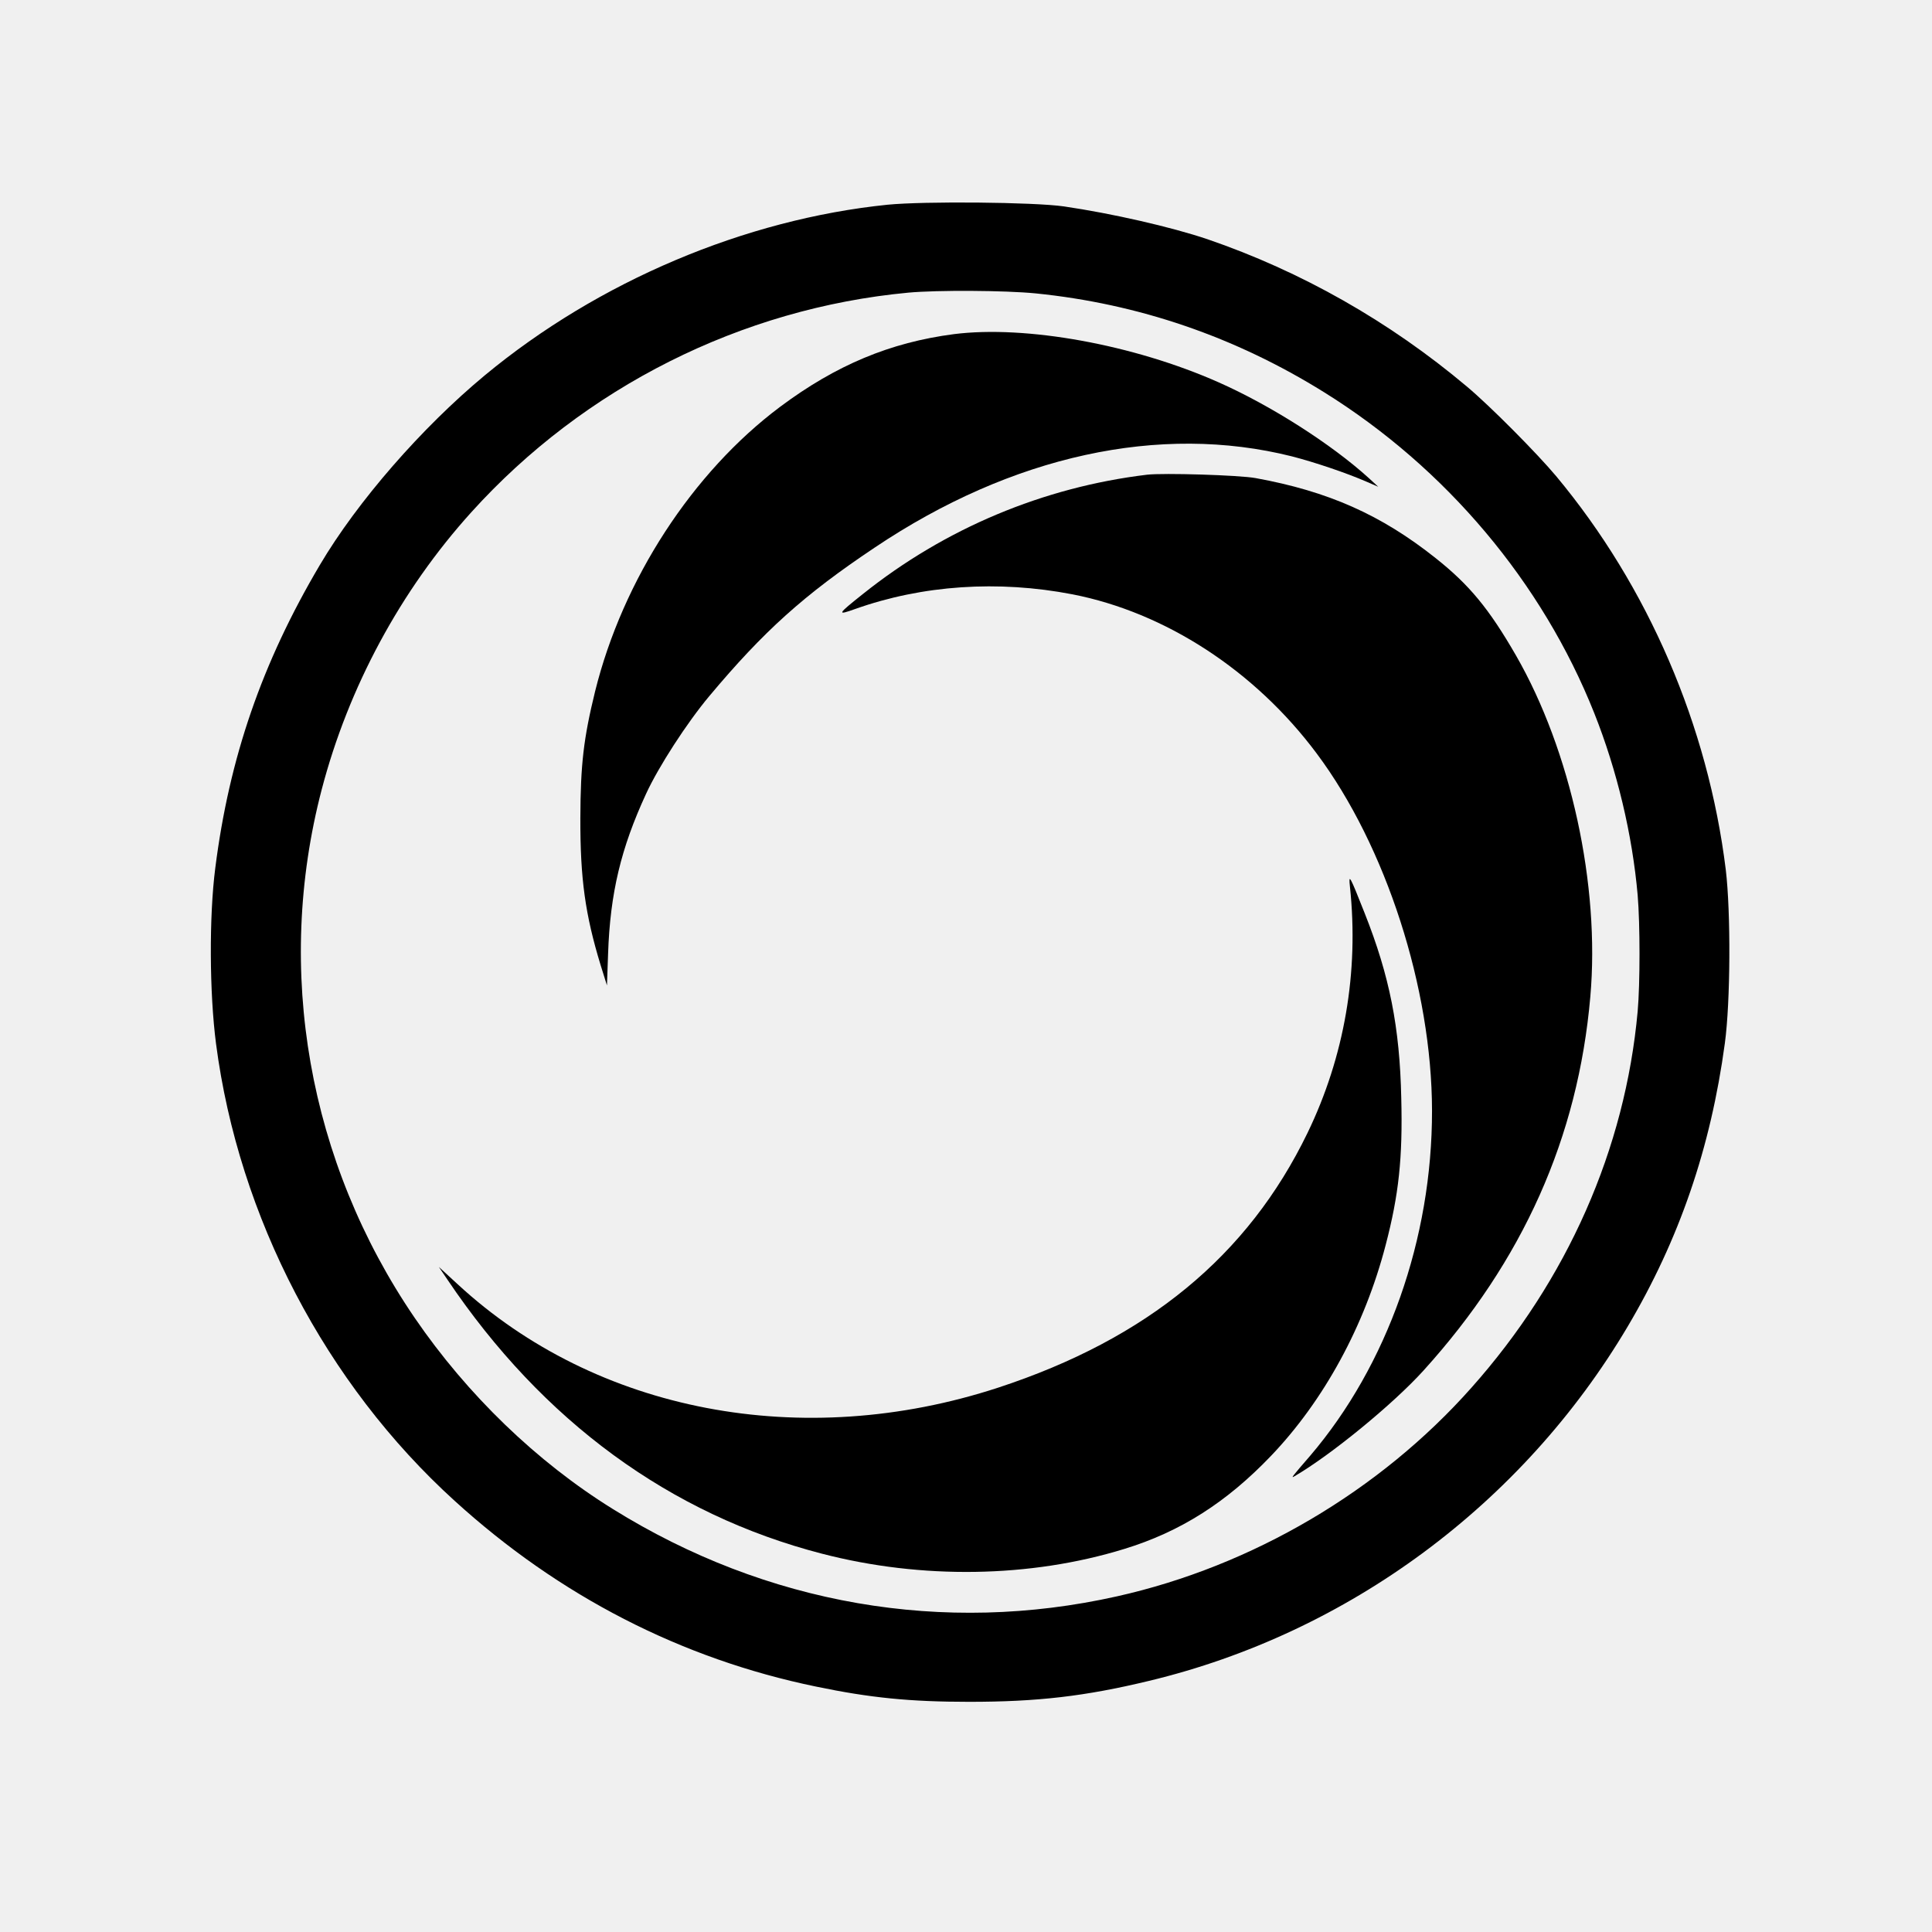
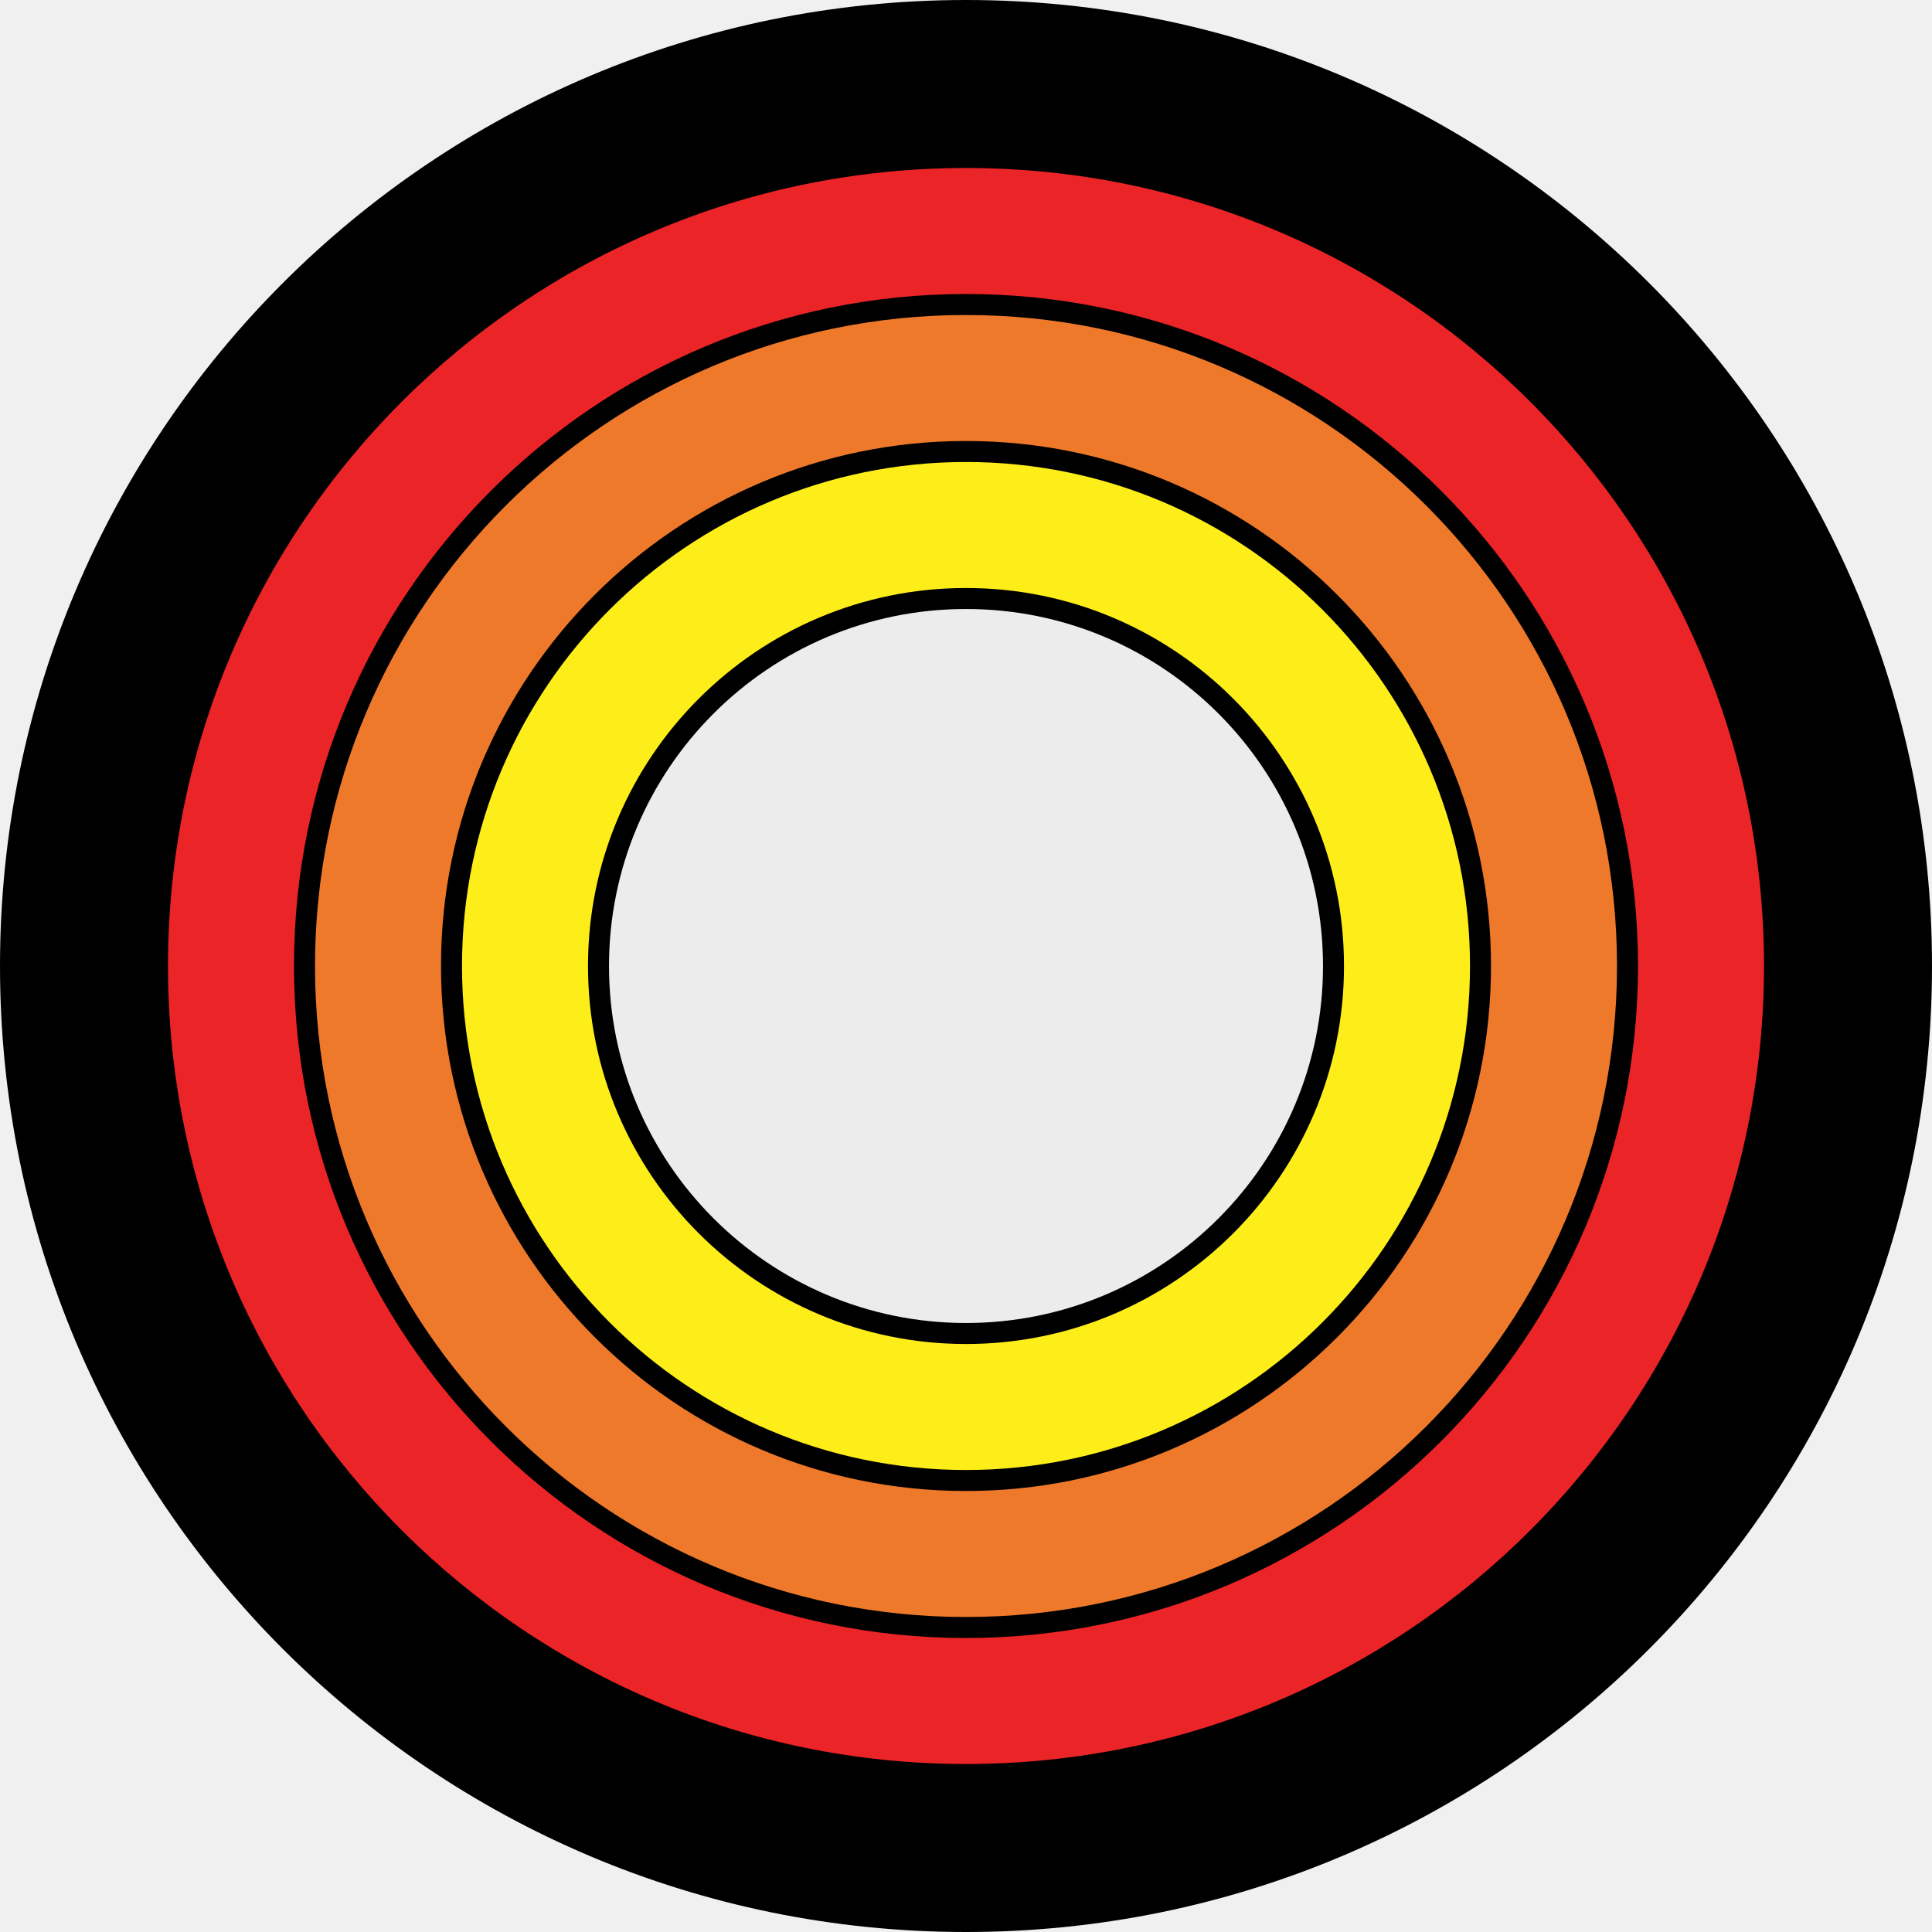
- <svg xmlns="http://www.w3.org/2000/svg" version="1.0" width="1024pt" height="1024pt" viewBox="0 0 1024 1024" preserveAspectRatio="xMidYMid meet">
-   <g transform="translate(0,1024) scale(0.1,-0.1)" fill="#000000" stroke="none">
-     <path d="M4705 9155 c-756 -77 -1534 -406 -2135 -904 -334 -277 -676 -669 -875 -1006 -307 -519 -480 -1022 -554 -1606 -33 -256 -31 -662 4 -931 120 -919 582 -1803 1265 -2423 555 -505 1202 -837 1914 -984 288 -60 500 -81 813 -81 361 0 613 29 953 111 1055 253 1979 936 2537 1878 273 461 440 946 515 1501 30 220 32 694 5 920 -94 763 -411 1500 -898 2085 -102 122 -352 374 -474 476 -411 346 -879 611 -1375 781 -192 65 -508 137 -761 174 -161 23 -740 28 -934 9z m784 -470 c545 -55 1057 -230 1529 -524 646 -402 1156 -1007 1432 -1701 121 -304 202 -645 230 -965 13 -155 13 -468 0 -615 -66 -729 -372 -1423 -881 -1995 -486 -548 -1163 -946 -1879 -1106 -919 -206 -1857 -44 -2672 463 -403 250 -771 605 -1050 1013 -564 826 -743 1843 -493 2800 142 543 418 1055 793 1470 598 662 1431 1081 2317 1164 154 14 511 12 674 -4z" />
-     <path d="M5056 8469 c-338 -44 -625 -164 -921 -385 -464 -347 -834 -915 -981 -1509 -61 -249 -77 -387 -78 -670 -1 -323 26 -513 107 -779 l34 -109 6 169 c11 320 68 558 201 846 66 144 217 377 335 518 289 345 502 537 876 787 728 489 1513 660 2213 484 120 -31 287 -87 397 -135 l60 -26 -50 46 c-198 180 -521 386 -797 508 -451 200 -1022 303 -1402 255z" />
-     <path d="M6080 7724 c-550 -66 -1072 -285 -1506 -632 -137 -109 -140 -115 -42 -80 357 127 758 154 1152 78 492 -96 967 -404 1295 -844 367 -491 610 -1244 611 -1892 1 -680 -237 -1351 -646 -1830 -97 -112 -103 -120 -84 -109 193 112 524 383 685 561 527 582 819 1235 884 1981 52 590 -103 1303 -394 1809 -143 248 -247 374 -426 516 -288 229 -569 354 -954 424 -87 16 -489 28 -575 18z" />
-     <path d="M7155 5540 c48 -452 -29 -900 -225 -1305 -316 -652 -850 -1091 -1640 -1350 -1037 -339 -2130 -130 -2864 548 l-100 92 44 -65 c506 -753 1182 -1247 1987 -1455 528 -137 1104 -128 1601 25 298 91 543 247 779 494 280 293 496 689 607 1116 70 267 91 463 83 779 -8 377 -62 648 -194 981 -79 200 -86 213 -78 140z" />
+ <svg xmlns="http://www.w3.org/2000/svg" width="920mm" height="920mm" viewBox="0 0 920 920" version="1.1" id="svg1">
+   <defs id="defs1" />
+   <g id="layer1">
+     <path style="fill:#ffffff;stroke-width:0.265" id="path2" d="m 489.442,459.675 a 29.442,18.401 0 0 1 -26.829,18.329 29.442,18.401 0 0 1 -31.592,-15.075 29.442,18.401 0 0 1 21.221,-21.005 L 460,459.675 Z" />
+     <ellipse style="fill:#ffffff;stroke-width:0.265" id="path3" cx="460" cy="460" rx="11.225" ry="10.489" />
+     <circle style="fill:#000000;stroke-width:0.265" id="path4" cx="460" cy="460" r="460" />
+     <circle style="fill:#eb2427;fill-opacity:1;stroke-width:0.265" id="path5" cx="460" cy="460" r="380" />
+     <circle style="fill:#000000;stroke-width:0.247" id="path5-8" cx="460" cy="460" r="320" />
+     <circle style="fill:#ee792a;fill-opacity:1;stroke-width:0.247" id="path5-8-1" cx="460" cy="460" r="310" />
+     <circle style="fill:#000000;stroke-width:0.247" id="path5-8-1-2" cx="460" cy="460" r="250" />
+     <circle style="fill:#fdee19;fill-opacity:1;stroke-width:0.247" id="path5-8-1-2-2" cx="460" cy="460" r="240" />
+     <circle style="fill:#000000;stroke-width:0.247" id="path5-8-1-2-2-6" cx="460" cy="460" r="180" />
+     <circle style="fill:#ececec;stroke-width:0.247" id="path5-8-1-2-2-6-1" cx="460" cy="460" r="170" />
  </g>
</svg>
